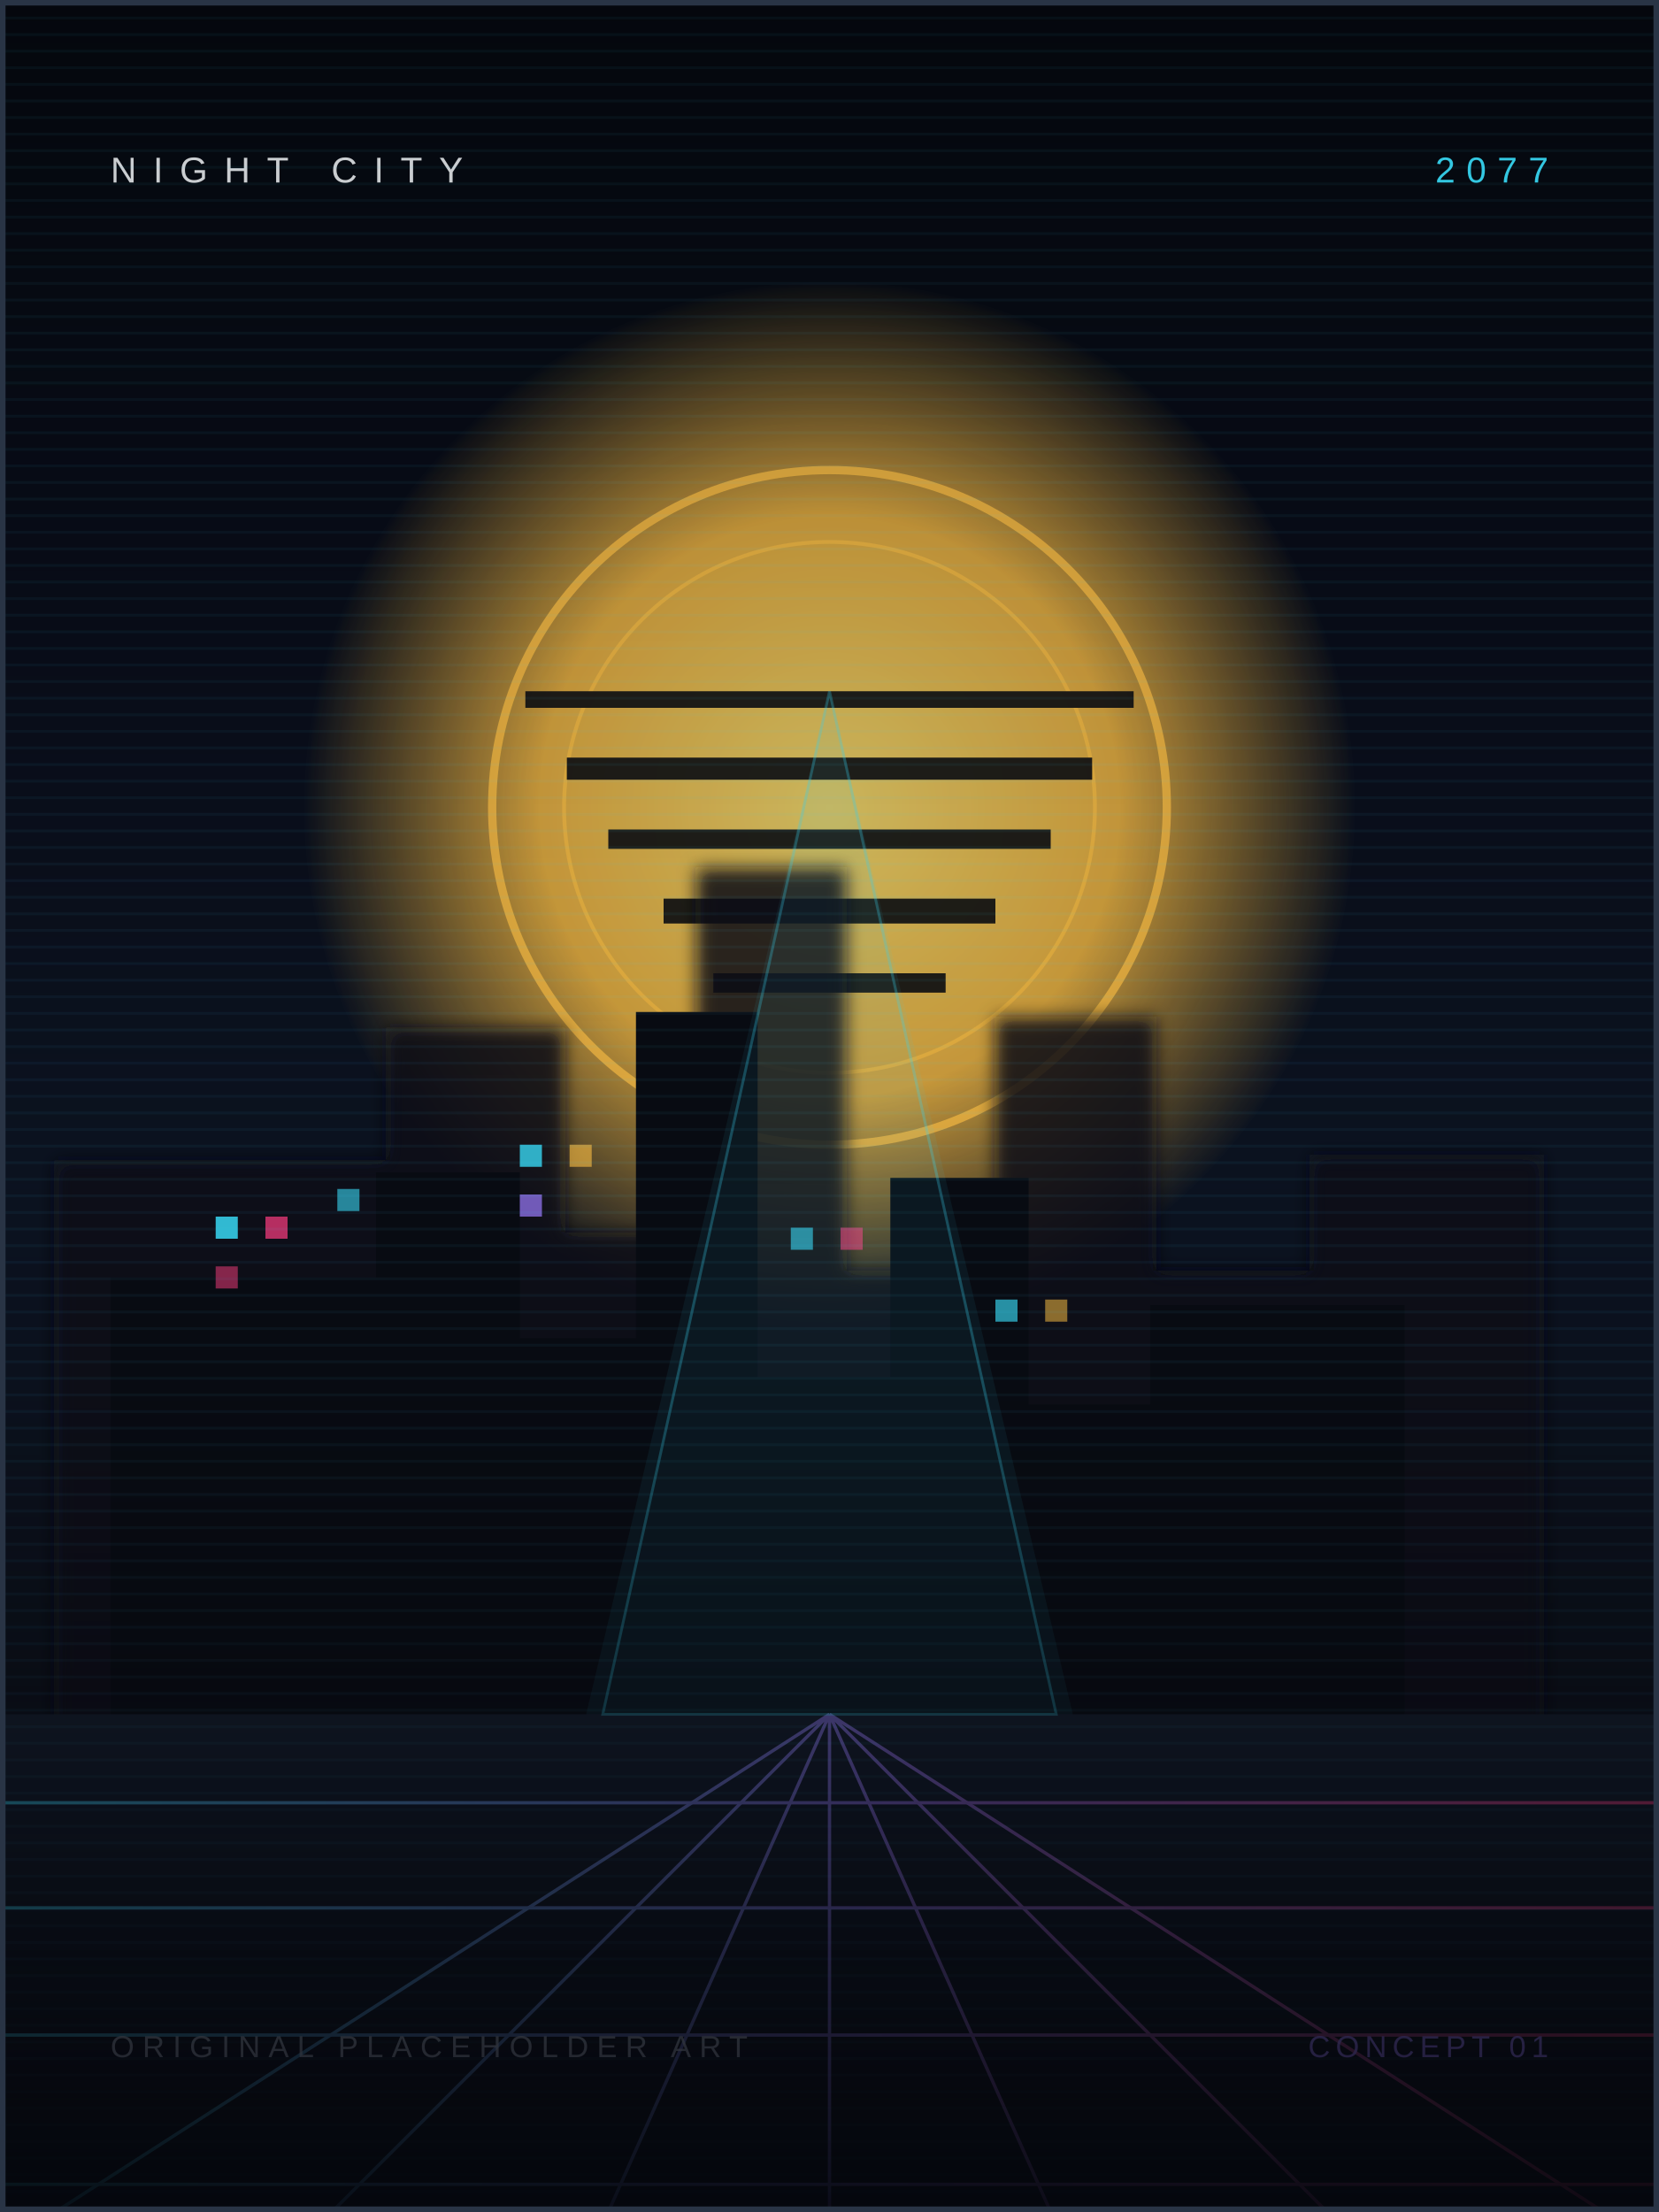
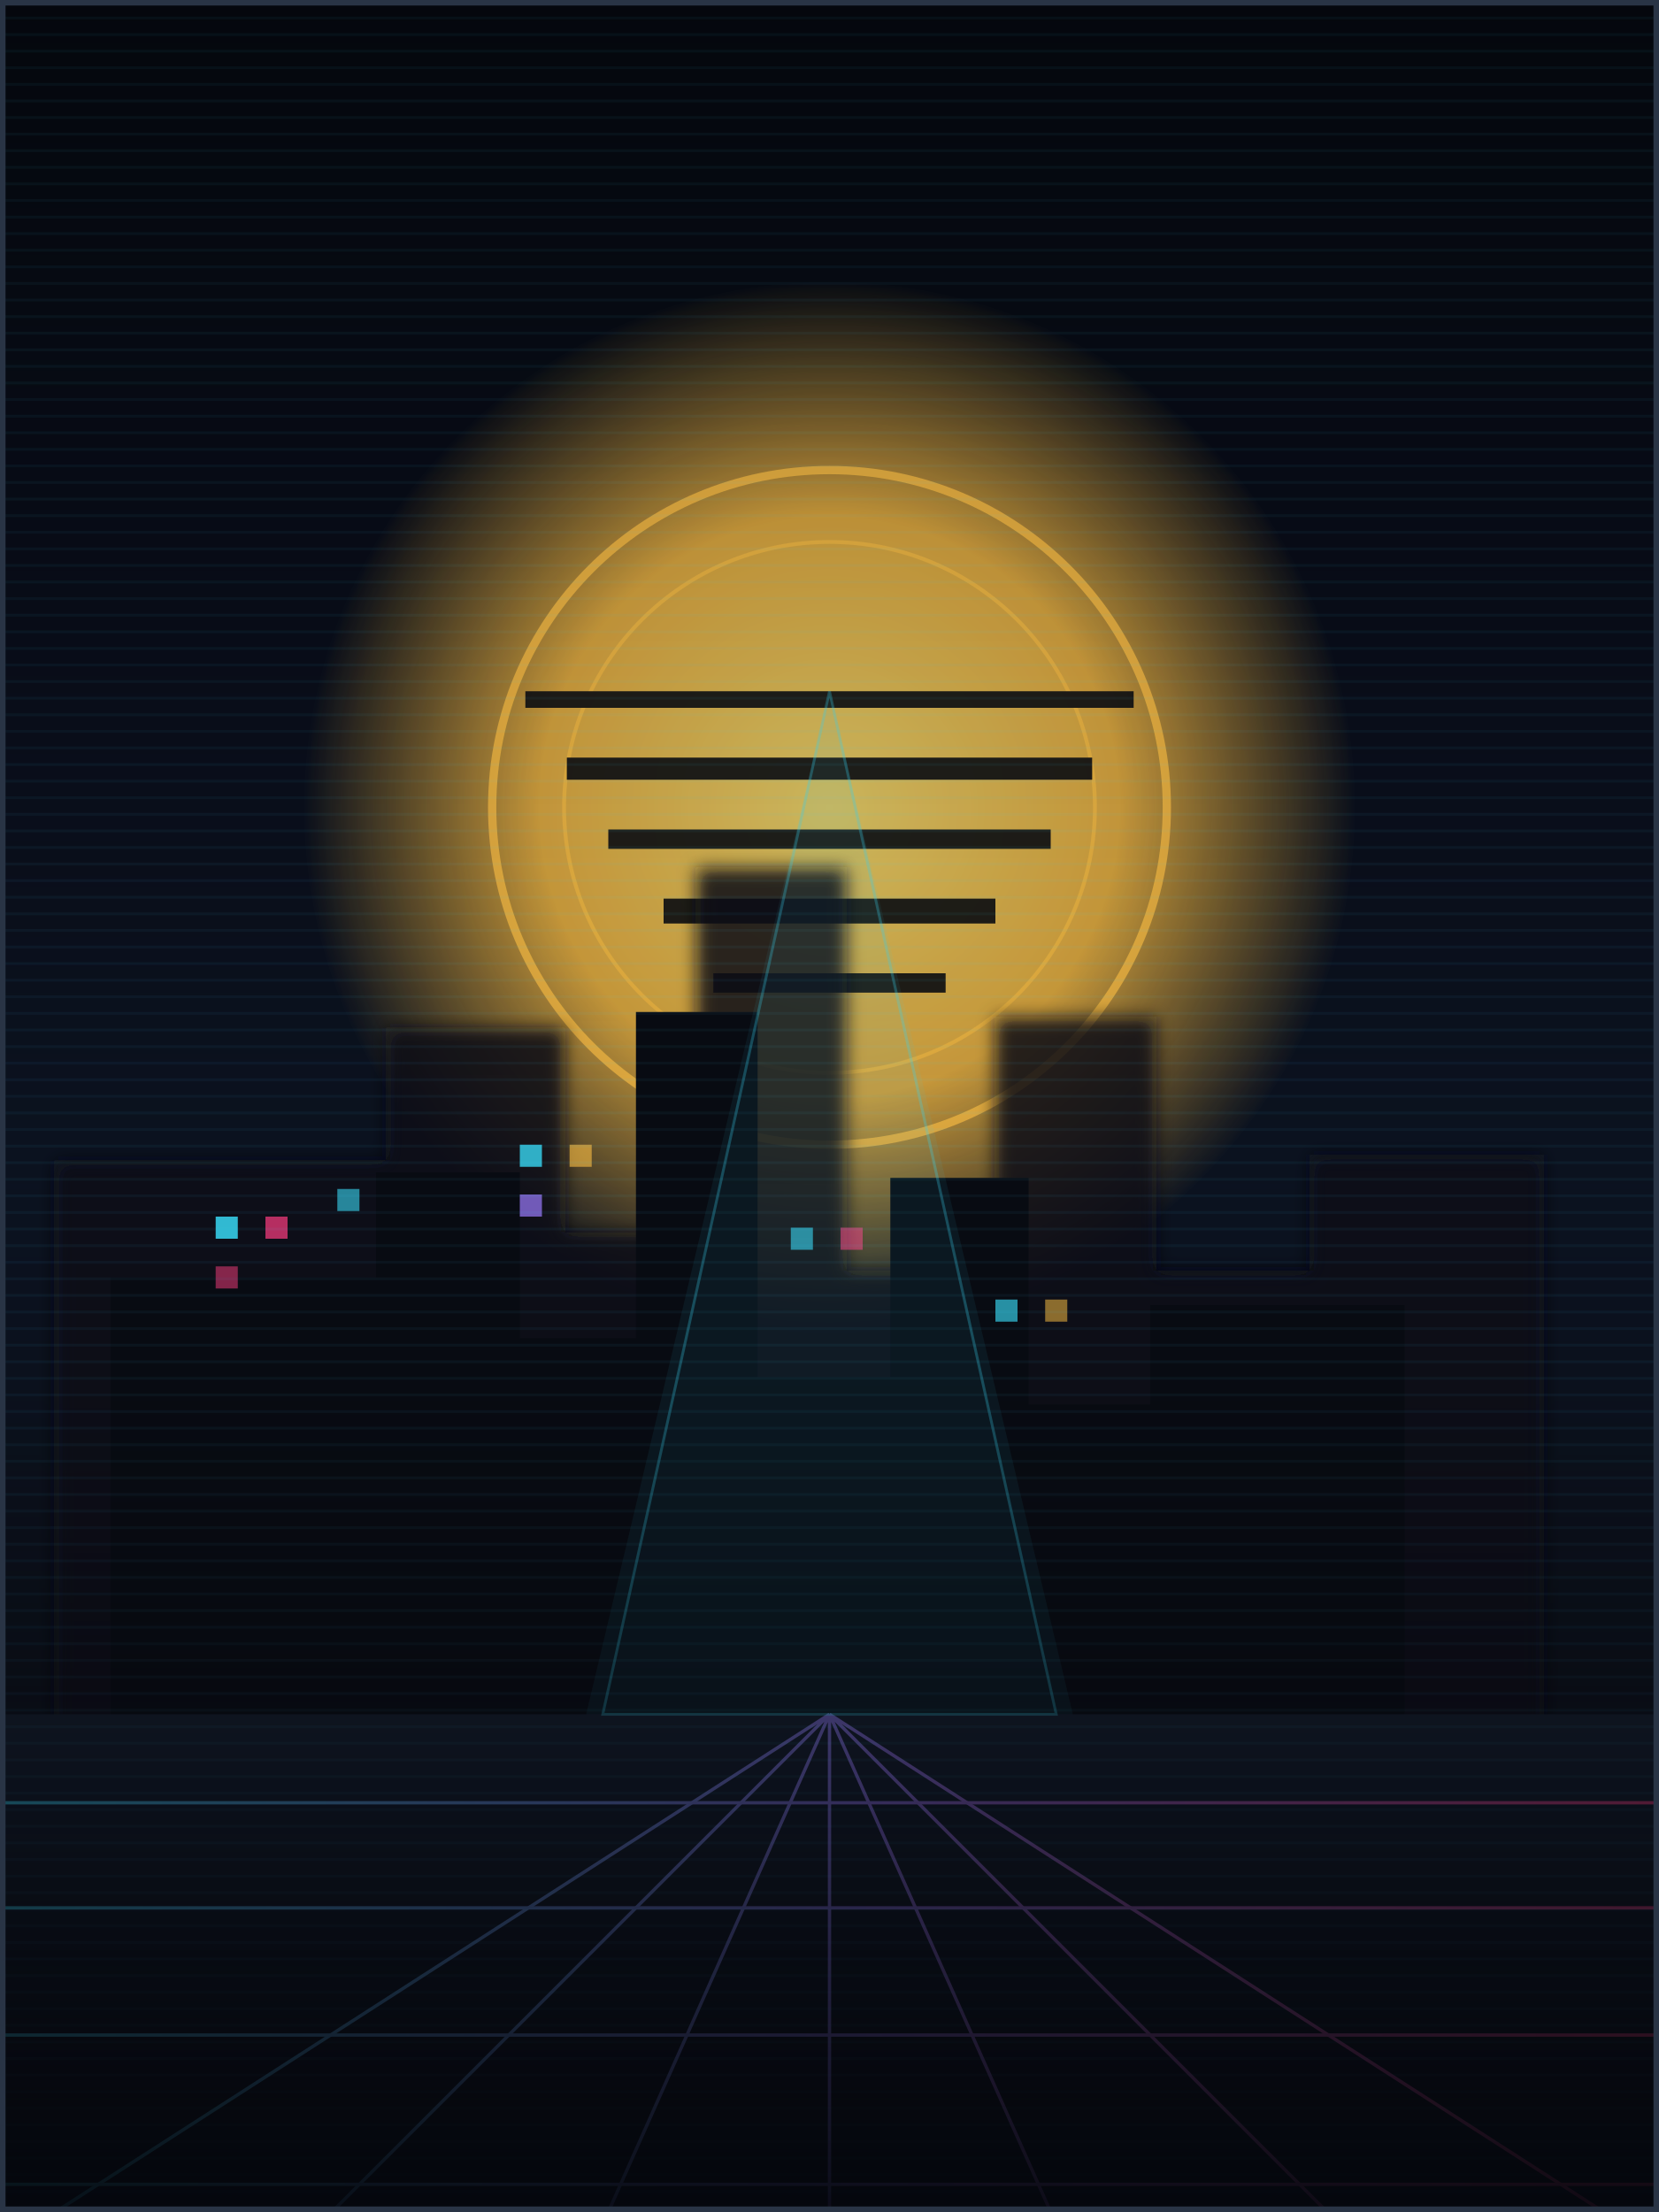
<svg xmlns="http://www.w3.org/2000/svg" viewBox="0 0 600 800" width="600" height="800">
  <defs>
    <linearGradient id="sky" x1="0" y1="0" x2="0" y2="1">
      <stop offset="0" stop-color="#05070d" />
      <stop offset="0.52" stop-color="#0b1220" />
      <stop offset="1" stop-color="#0b0d12" />
    </linearGradient>
    <radialGradient id="sun" cx="0.5" cy="0.5" r="0.5">
      <stop offset="0" stop-color="#ffe36e" />
      <stop offset="0.55" stop-color="#f4b942" />
      <stop offset="1" stop-color="#f4b942" stop-opacity="0" />
    </radialGradient>
    <linearGradient id="neon" x1="0" y1="0" x2="1" y2="0">
      <stop offset="0" stop-color="#38d9f5" />
      <stop offset="0.52" stop-color="#9b7bff" />
      <stop offset="1" stop-color="#ff3d81" />
    </linearGradient>
    <linearGradient id="floor" x1="0" y1="0" x2="0" y2="1">
      <stop offset="0" stop-color="#131b2a" />
      <stop offset="1" stop-color="#05070d" />
    </linearGradient>
    <pattern id="scan" width="6" height="6" patternUnits="userSpaceOnUse">
      <rect width="6" height="1" fill="#38d9f5" opacity="0.05" />
    </pattern>
    <filter id="glow" x="-50%" y="-50%" width="200%" height="200%">
      <feGaussianBlur stdDeviation="14" />
    </filter>
    <filter id="soft" x="-50%" y="-50%" width="200%" height="200%">
      <feGaussianBlur stdDeviation="3" />
    </filter>
    <linearGradient id="vignette" x1="0" y1="0" x2="0" y2="1">
      <stop offset="0" stop-color="#05070d" stop-opacity="0.1" />
      <stop offset="0.62" stop-color="#05070d" stop-opacity="0" />
      <stop offset="1" stop-color="#05070d" stop-opacity="0.92" />
    </linearGradient>
  </defs>
  <rect width="600" height="800" fill="url(#sky)" />
  <circle cx="300" cy="292" r="190" fill="url(#sun)" opacity="0.82" />
  <g opacity="0.9">
    <circle cx="300" cy="292" r="122" fill="none" stroke="#f4b942" stroke-width="3" opacity="0.8" />
    <circle cx="300" cy="292" r="96" fill="none" stroke="#f4b942" stroke-width="1.4" opacity="0.55" />
    <g fill="#0b0d12">
      <rect x="190" y="250" width="220" height="6" />
      <rect x="205" y="274" width="190" height="8" />
      <rect x="220" y="300" width="160" height="7" />
      <rect x="240" y="325" width="120" height="9" />
      <rect x="258" y="352" width="84" height="7" />
    </g>
  </g>
  <g opacity="0.85" filter="url(#soft)">
    <path d="M20 420h120v-48h64v74h48v-132h54v146h54v-92h58v92h56v-42h84v230H20Z" fill="#080b12" />
  </g>
  <g fill="#080b12">
    <path d="M40 462h96v-38h52v60h42v-118h44v132h48v-72h50v82h44v-36h92v208H40Z" />
    <rect x="78" y="440" width="8" height="8" fill="#38d9f5" opacity="0.85" />
    <rect x="96" y="440" width="8" height="8" fill="#ff3d81" opacity="0.7" />
    <rect x="78" y="458" width="8" height="8" fill="#ff3d81" opacity="0.5" />
    <rect x="122" y="430" width="8" height="8" fill="#38d9f5" opacity="0.6" />
    <rect x="188" y="414" width="8" height="8" fill="#38d9f5" opacity="0.8" />
    <rect x="206" y="414" width="8" height="8" fill="#f4b942" opacity="0.65" />
    <rect x="188" y="432" width="8" height="8" fill="#9b7bff" opacity="0.7" />
    <rect x="286" y="444" width="8" height="8" fill="#38d9f5" opacity="0.6" />
    <rect x="304" y="444" width="8" height="8" fill="#ff3d81" opacity="0.55" />
    <rect x="360" y="470" width="8" height="8" fill="#38d9f5" opacity="0.65" />
    <rect x="378" y="470" width="8" height="8" fill="#f4b942" opacity="0.55" />
  </g>
  <path d="M0 620h600v180H0Z" fill="url(#floor)" />
  <g stroke="url(#neon)" stroke-width="1.2" opacity="0.55">
    <path d="M300 620 20 800M300 620 120 800M300 620 220 800M300 620 300 800M300 620 380 800M300 620 480 800M300 620 580 800" />
    <path d="M0 652h600M0 690h600M0 736h600M0 790h600" />
  </g>
  <path d="M212 620 300 250l88 370Z" fill="#38d9f5" opacity="0.07" />
  <path d="M218 620 300 250l82 370Z" fill="none" stroke="#38d9f5" stroke-width="1" opacity="0.28" />
  <g font-family="Arial, Helvetica, sans-serif" fill="#f4f6fa">
-     <text x="40" y="66" font-size="13" letter-spacing="6" opacity="0.9">NIGHT CITY</text>
-     <text x="560" y="66" font-size="13" letter-spacing="4" text-anchor="end" fill="#38d9f5">2077</text>
-     <text x="40" y="744" font-size="11" letter-spacing="3" fill="#a3adbc" opacity="0.75">ORIGINAL PLACEHOLDER ART</text>
-     <text x="560" y="744" font-size="11" letter-spacing="2" text-anchor="end" fill="#9b7bff" opacity="0.8">CONCEPT 01</text>
  </g>
  <rect width="600" height="800" fill="url(#scan)" />
  <rect width="600" height="800" fill="url(#vignette)" />
  <rect x="1" y="1" width="598" height="798" fill="none" stroke="#293445" stroke-width="2" />
</svg>
